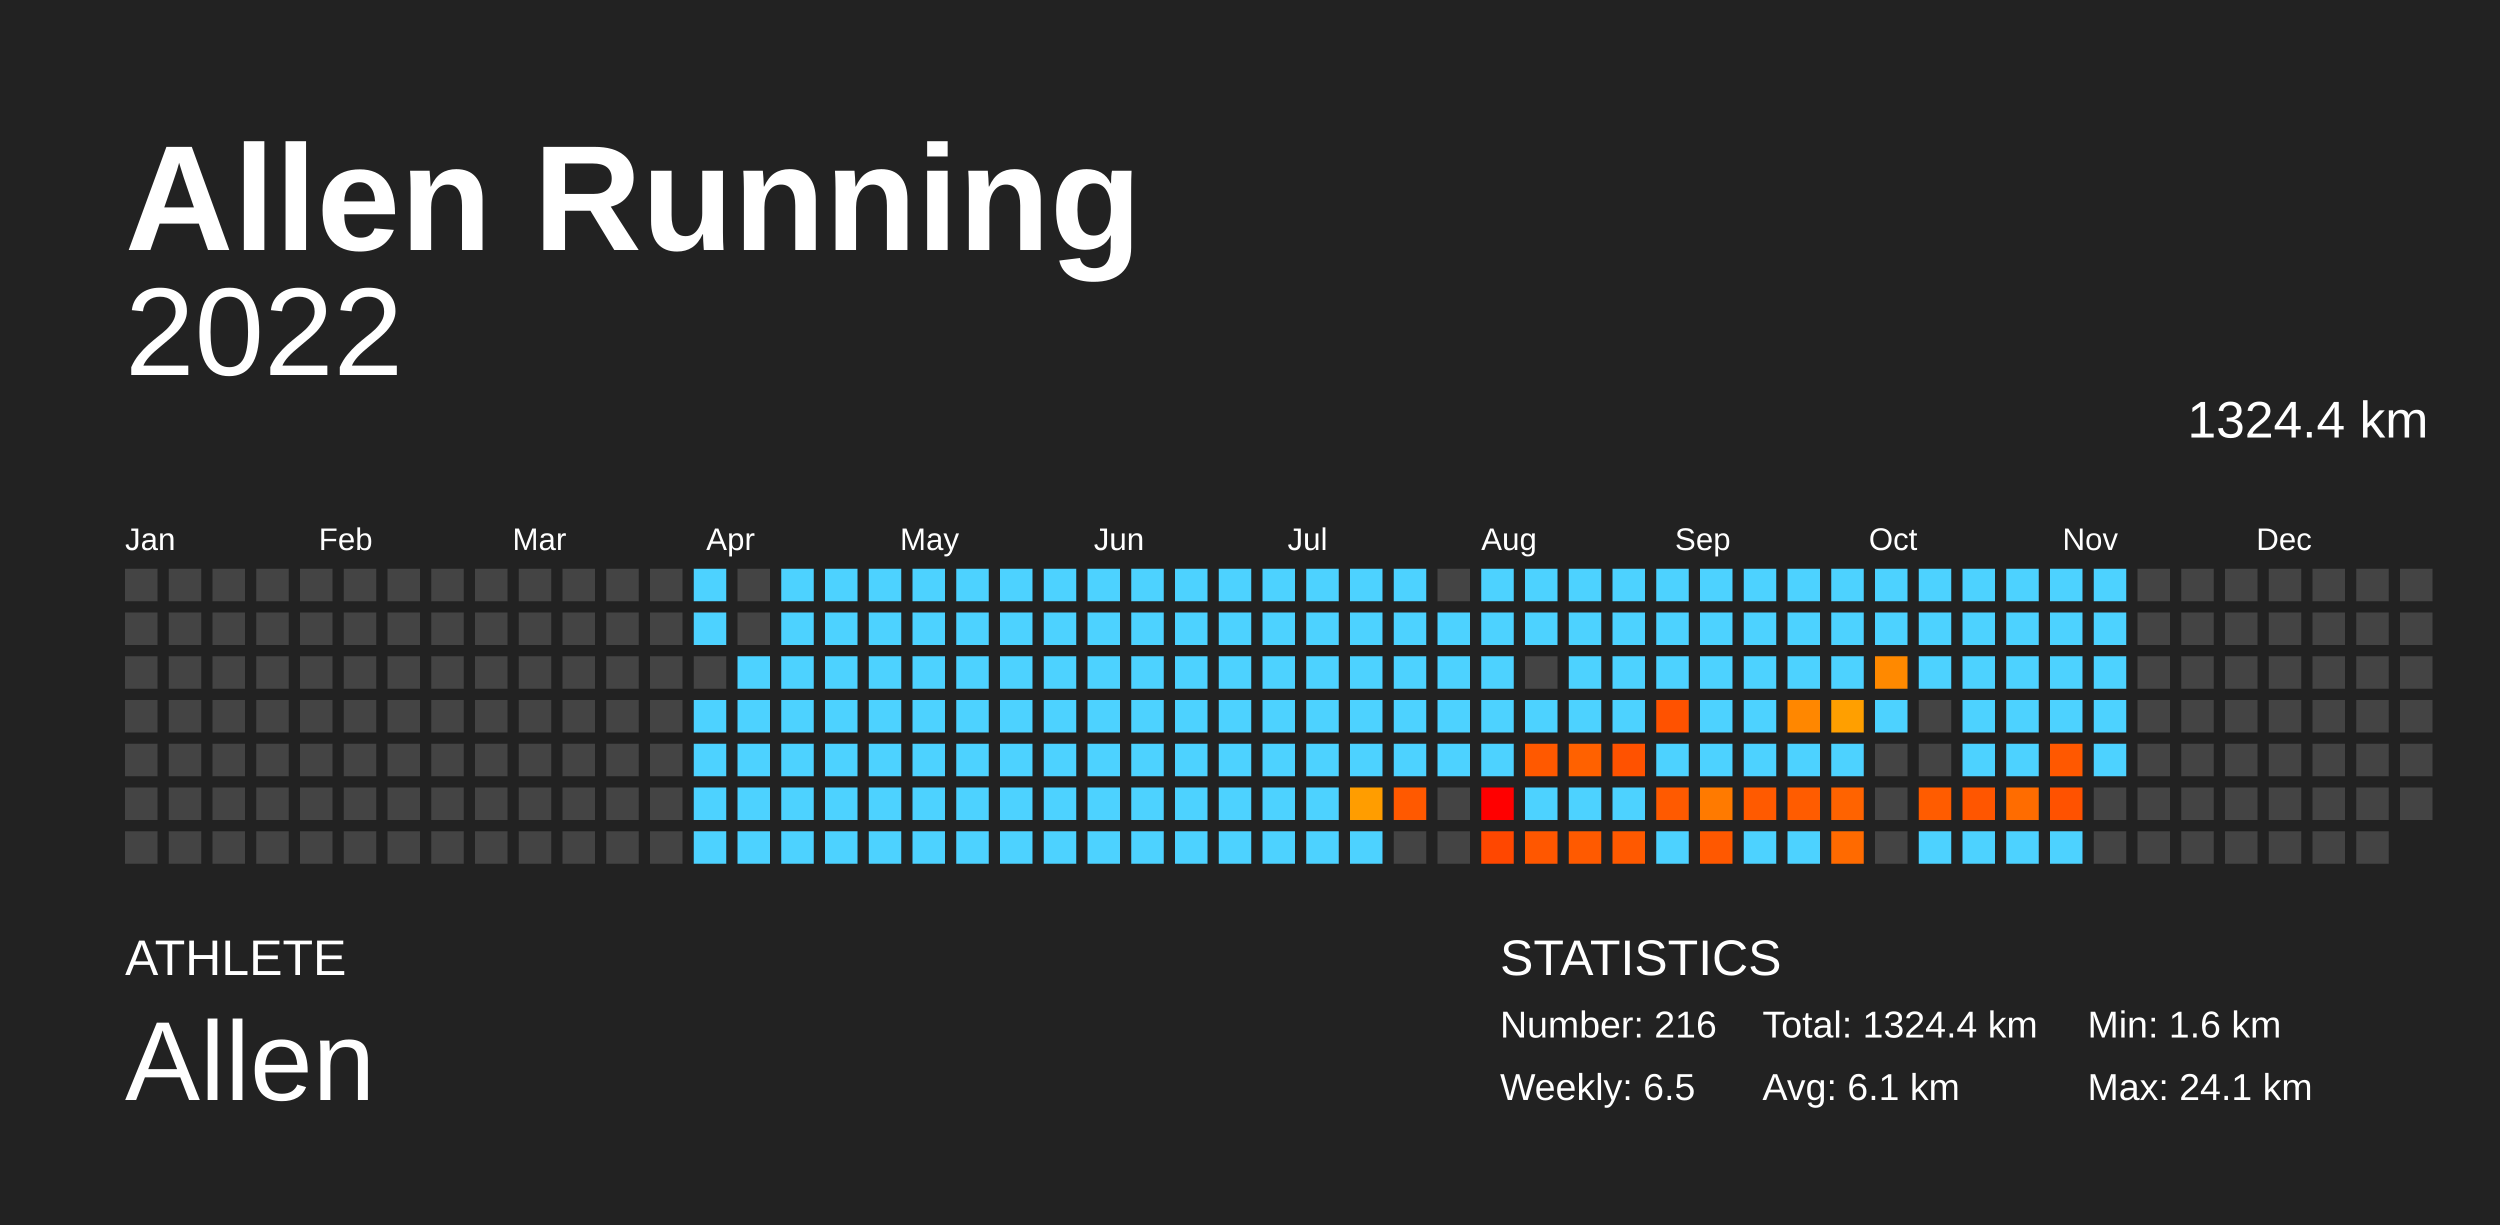
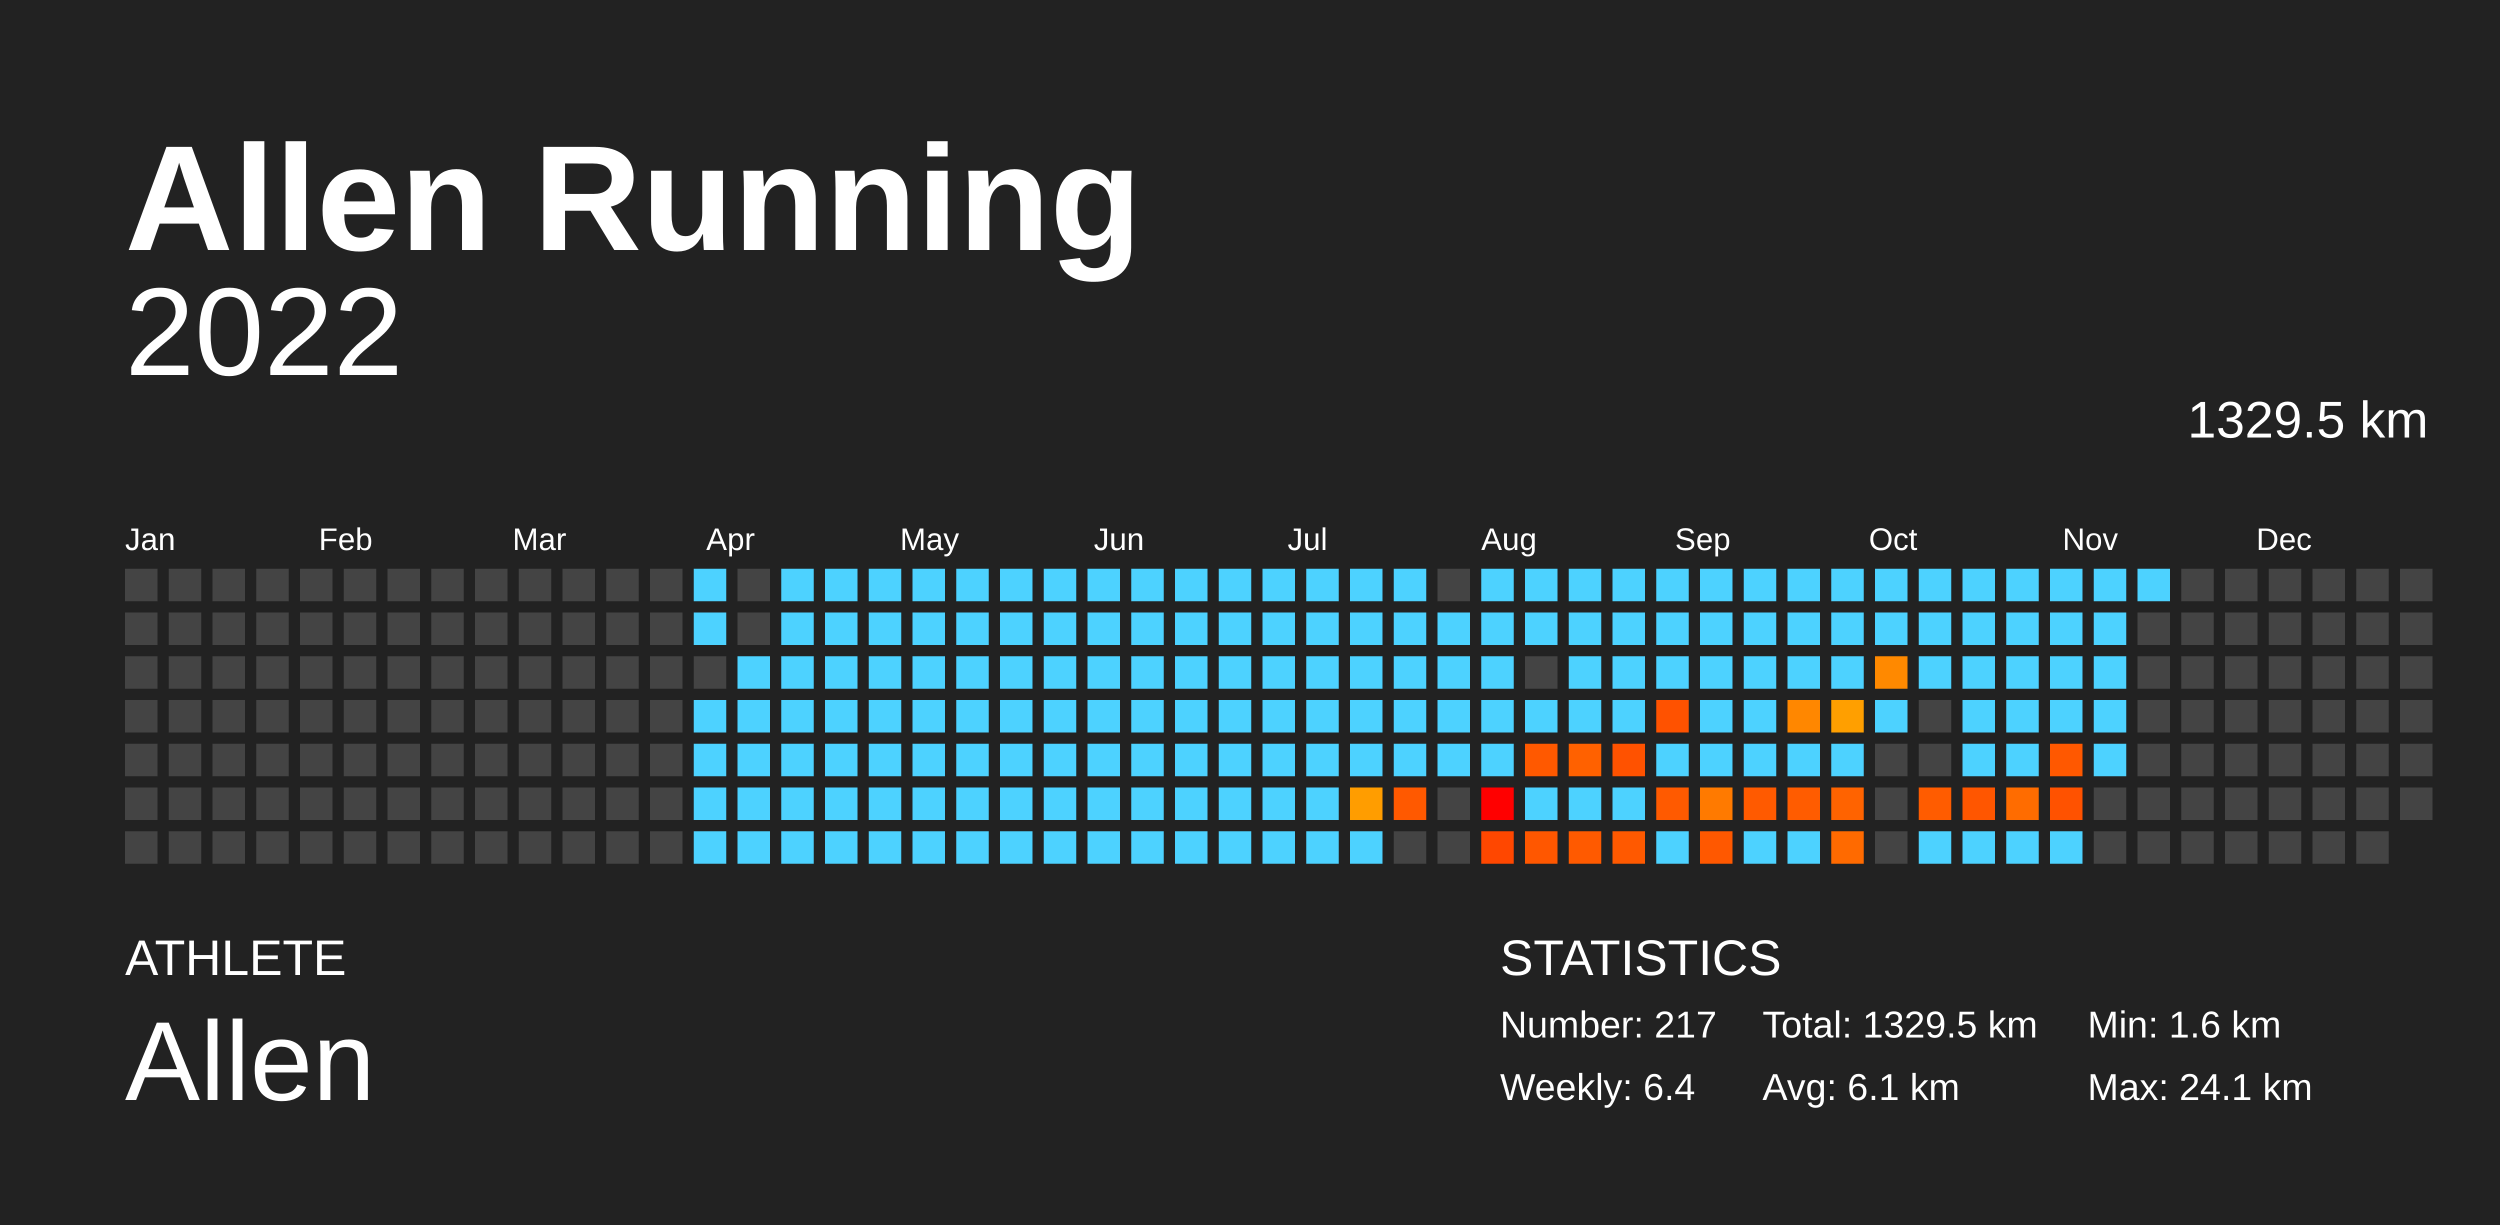
<svg xmlns="http://www.w3.org/2000/svg" baseProfile="full" height="98mm" version="1.1" viewBox="0,0,200,98" width="200mm">
  <defs />
  <rect fill="#222222" height="98" width="200" x="0" y="0" />
  <text fill="#FFFFFF" style="font-size:12px; font-family:Arial; font-weight:bold;" x="10" y="20">Allen Running</text>
  <text fill="#FFFFFF" style="font-size:4px; font-family:Arial" x="10" y="78">ATHLETE</text>
  <text fill="#FFFFFF" style="font-size:9px; font-family:Arial" x="10" y="88">Allen</text>
  <text fill="#FFFFFF" style="font-size:4px; font-family:Arial" x="120" y="78">STATISTICS</text>
-   <text fill="#FFFFFF" style="font-size:3px; font-family:Arial" x="120" y="83">Number: 216</text>
-   <text fill="#FFFFFF" style="font-size:3px; font-family:Arial" x="120" y="88">Weekly: 6.5</text>
-   <text fill="#FFFFFF" style="font-size:3px; font-family:Arial" x="141" y="83">Total: 1324.4 km</text>
+   <text fill="#FFFFFF" style="font-size:3px; font-family:Arial" x="120" y="83">Number: 217</text>
+   <text fill="#FFFFFF" style="font-size:3px; font-family:Arial" x="120" y="88">Weekly: 6.4</text>
+   <text fill="#FFFFFF" style="font-size:3px; font-family:Arial" x="141" y="83">Total: 1329.5 km</text>
  <text fill="#FFFFFF" style="font-size:3px; font-family:Arial" x="141" y="88">Avg: 6.1 km</text>
  <text fill="#FFFFFF" style="font-size:3px; font-family:Arial" x="167" y="83">Min: 1.6 km</text>
  <text fill="#FFFFFF" style="font-size:3px; font-family:Arial" x="167" y="88">Max: 24.1 km</text>
  <text alignment-baseline="hanging" fill="#FFFFFF" style="font-size:10.0px; font-family:Arial;" x="10" y="30">2022</text>
-   <text alignment-baseline="hanging" fill="#FFFFFF" style="font-size:4.125px; font-family:Arial;" x="175" y="35">1324.4 km</text>
+   <text alignment-baseline="hanging" fill="#FFFFFF" style="font-size:4.125px; font-family:Arial;" x="175" y="35">1329.5 km</text>
  <text fill="#FFFFFF" style="font-size:2.5px; font-family:Arial" x="10.0" y="44">Jan</text>
  <text fill="#FFFFFF" style="font-size:2.5px; font-family:Arial" x="25.5" y="44">Feb</text>
  <text fill="#FFFFFF" style="font-size:2.5px; font-family:Arial" x="41.0" y="44">Mar</text>
  <text fill="#FFFFFF" style="font-size:2.5px; font-family:Arial" x="56.5" y="44">Apr</text>
  <text fill="#FFFFFF" style="font-size:2.5px; font-family:Arial" x="72.0" y="44">May</text>
  <text fill="#FFFFFF" style="font-size:2.5px; font-family:Arial" x="87.5" y="44">Jun</text>
  <text fill="#FFFFFF" style="font-size:2.5px; font-family:Arial" x="103.0" y="44">Jul</text>
  <text fill="#FFFFFF" style="font-size:2.5px; font-family:Arial" x="118.5" y="44">Aug</text>
  <text fill="#FFFFFF" style="font-size:2.5px; font-family:Arial" x="134.0" y="44">Sep</text>
  <text fill="#FFFFFF" style="font-size:2.5px; font-family:Arial" x="149.5" y="44">Oct</text>
  <text fill="#FFFFFF" style="font-size:2.5px; font-family:Arial" x="165.0" y="44">Nov</text>
  <text fill="#FFFFFF" style="font-size:2.5px; font-family:Arial" x="180.5" y="44">Dec</text>
  <rect fill="#444444" height="2.6" width="2.6" x="10.0" y="45.5" />
  <rect fill="#444444" height="2.6" width="2.6" x="10.0" y="49.0" />
  <rect fill="#444444" height="2.6" width="2.6" x="10.0" y="52.5" />
  <rect fill="#444444" height="2.6" width="2.6" x="10.0" y="56.0" />
  <rect fill="#444444" height="2.6" width="2.6" x="10.0" y="59.5" />
  <rect fill="#444444" height="2.6" width="2.6" x="10.0" y="63.0" />
  <rect fill="#444444" height="2.6" width="2.6" x="10.0" y="66.5" />
  <rect fill="#444444" height="2.6" width="2.6" x="13.5" y="45.5" />
  <rect fill="#444444" height="2.6" width="2.6" x="13.5" y="49.0" />
  <rect fill="#444444" height="2.6" width="2.6" x="13.5" y="52.5" />
  <rect fill="#444444" height="2.6" width="2.6" x="13.5" y="56.0" />
  <rect fill="#444444" height="2.6" width="2.6" x="13.5" y="59.5" />
  <rect fill="#444444" height="2.6" width="2.6" x="13.5" y="63.0" />
  <rect fill="#444444" height="2.6" width="2.6" x="13.5" y="66.5" />
  <rect fill="#444444" height="2.6" width="2.6" x="17.0" y="45.5" />
  <rect fill="#444444" height="2.6" width="2.6" x="17.0" y="49.0" />
  <rect fill="#444444" height="2.6" width="2.6" x="17.0" y="52.5" />
  <rect fill="#444444" height="2.6" width="2.6" x="17.0" y="56.0" />
  <rect fill="#444444" height="2.6" width="2.6" x="17.0" y="59.5" />
  <rect fill="#444444" height="2.6" width="2.6" x="17.0" y="63.0" />
  <rect fill="#444444" height="2.6" width="2.6" x="17.0" y="66.5" />
  <rect fill="#444444" height="2.6" width="2.6" x="20.5" y="45.5" />
  <rect fill="#444444" height="2.6" width="2.6" x="20.5" y="49.0" />
  <rect fill="#444444" height="2.6" width="2.6" x="20.5" y="52.5" />
  <rect fill="#444444" height="2.6" width="2.6" x="20.5" y="56.0" />
  <rect fill="#444444" height="2.6" width="2.6" x="20.5" y="59.5" />
  <rect fill="#444444" height="2.6" width="2.6" x="20.5" y="63.0" />
  <rect fill="#444444" height="2.6" width="2.6" x="20.5" y="66.5" />
  <rect fill="#444444" height="2.6" width="2.6" x="24.0" y="45.5" />
  <rect fill="#444444" height="2.6" width="2.6" x="24.0" y="49.0" />
  <rect fill="#444444" height="2.6" width="2.6" x="24.0" y="52.5" />
  <rect fill="#444444" height="2.6" width="2.6" x="24.0" y="56.0" />
  <rect fill="#444444" height="2.6" width="2.6" x="24.0" y="59.5" />
  <rect fill="#444444" height="2.6" width="2.6" x="24.0" y="63.0" />
  <rect fill="#444444" height="2.6" width="2.6" x="24.0" y="66.5" />
  <rect fill="#444444" height="2.6" width="2.6" x="27.5" y="45.5" />
  <rect fill="#444444" height="2.6" width="2.6" x="27.5" y="49.0" />
  <rect fill="#444444" height="2.6" width="2.6" x="27.5" y="52.5" />
  <rect fill="#444444" height="2.6" width="2.6" x="27.5" y="56.0" />
  <rect fill="#444444" height="2.6" width="2.6" x="27.5" y="59.5" />
  <rect fill="#444444" height="2.6" width="2.6" x="27.5" y="63.0" />
  <rect fill="#444444" height="2.6" width="2.6" x="27.5" y="66.5" />
  <rect fill="#444444" height="2.6" width="2.6" x="31.0" y="45.5" />
  <rect fill="#444444" height="2.6" width="2.6" x="31.0" y="49.0" />
  <rect fill="#444444" height="2.6" width="2.6" x="31.0" y="52.5" />
  <rect fill="#444444" height="2.6" width="2.6" x="31.0" y="56.0" />
  <rect fill="#444444" height="2.6" width="2.6" x="31.0" y="59.5" />
  <rect fill="#444444" height="2.6" width="2.6" x="31.0" y="63.0" />
  <rect fill="#444444" height="2.6" width="2.6" x="31.0" y="66.5" />
  <rect fill="#444444" height="2.6" width="2.6" x="34.5" y="45.5" />
  <rect fill="#444444" height="2.6" width="2.6" x="34.5" y="49.0" />
  <rect fill="#444444" height="2.6" width="2.6" x="34.5" y="52.5" />
  <rect fill="#444444" height="2.6" width="2.6" x="34.5" y="56.0" />
  <rect fill="#444444" height="2.6" width="2.6" x="34.5" y="59.5" />
  <rect fill="#444444" height="2.6" width="2.6" x="34.5" y="63.0" />
  <rect fill="#444444" height="2.6" width="2.6" x="34.5" y="66.5" />
  <rect fill="#444444" height="2.6" width="2.6" x="38.0" y="45.5" />
  <rect fill="#444444" height="2.6" width="2.6" x="38.0" y="49.0" />
  <rect fill="#444444" height="2.6" width="2.6" x="38.0" y="52.5" />
  <rect fill="#444444" height="2.6" width="2.6" x="38.0" y="56.0" />
  <rect fill="#444444" height="2.6" width="2.6" x="38.0" y="59.5" />
  <rect fill="#444444" height="2.6" width="2.6" x="38.0" y="63.0" />
  <rect fill="#444444" height="2.6" width="2.6" x="38.0" y="66.5" />
  <rect fill="#444444" height="2.6" width="2.6" x="41.5" y="45.5" />
  <rect fill="#444444" height="2.6" width="2.6" x="41.5" y="49.0" />
  <rect fill="#444444" height="2.6" width="2.6" x="41.5" y="52.5" />
  <rect fill="#444444" height="2.6" width="2.6" x="41.5" y="56.0" />
  <rect fill="#444444" height="2.6" width="2.6" x="41.5" y="59.5" />
  <rect fill="#444444" height="2.6" width="2.6" x="41.5" y="63.0" />
  <rect fill="#444444" height="2.6" width="2.6" x="41.5" y="66.5" />
  <rect fill="#444444" height="2.6" width="2.6" x="45.0" y="45.5" />
  <rect fill="#444444" height="2.6" width="2.6" x="45.0" y="49.0" />
  <rect fill="#444444" height="2.6" width="2.6" x="45.0" y="52.5" />
  <rect fill="#444444" height="2.6" width="2.6" x="45.0" y="56.0" />
  <rect fill="#444444" height="2.6" width="2.6" x="45.0" y="59.5" />
  <rect fill="#444444" height="2.6" width="2.6" x="45.0" y="63.0" />
  <rect fill="#444444" height="2.6" width="2.6" x="45.0" y="66.5" />
  <rect fill="#444444" height="2.6" width="2.6" x="48.5" y="45.5" />
  <rect fill="#444444" height="2.6" width="2.6" x="48.5" y="49.0" />
  <rect fill="#444444" height="2.6" width="2.6" x="48.5" y="52.5" />
  <rect fill="#444444" height="2.6" width="2.6" x="48.5" y="56.0" />
  <rect fill="#444444" height="2.6" width="2.6" x="48.5" y="59.5" />
  <rect fill="#444444" height="2.6" width="2.6" x="48.5" y="63.0" />
  <rect fill="#444444" height="2.6" width="2.6" x="48.5" y="66.5" />
  <rect fill="#444444" height="2.6" width="2.6" x="52.0" y="45.5" />
  <rect fill="#444444" height="2.6" width="2.6" x="52.0" y="49.0" />
  <rect fill="#444444" height="2.6" width="2.6" x="52.0" y="52.5" />
  <rect fill="#444444" height="2.6" width="2.6" x="52.0" y="56.0" />
  <rect fill="#444444" height="2.6" width="2.6" x="52.0" y="59.5" />
  <rect fill="#444444" height="2.6" width="2.6" x="52.0" y="63.0" />
  <rect fill="#444444" height="2.6" width="2.6" x="52.0" y="66.5" />
  <rect fill="#4dd2ff" height="2.6" width="2.6" x="55.5" y="45.5" />
  <rect fill="#4dd2ff" height="2.6" width="2.6" x="55.5" y="49.0" />
  <rect fill="#444444" height="2.6" width="2.6" x="55.5" y="52.5" />
  <rect fill="#4dd2ff" height="2.6" width="2.6" x="55.5" y="56.0" />
  <rect fill="#4dd2ff" height="2.6" width="2.6" x="55.5" y="59.5" />
  <rect fill="#4dd2ff" height="2.6" width="2.6" x="55.5" y="63.0" />
  <rect fill="#4dd2ff" height="2.6" width="2.6" x="55.5" y="66.5" />
  <rect fill="#444444" height="2.6" width="2.6" x="59.0" y="45.5" />
  <rect fill="#444444" height="2.6" width="2.6" x="59.0" y="49.0" />
  <rect fill="#4dd2ff" height="2.6" width="2.6" x="59.0" y="52.5" />
  <rect fill="#4dd2ff" height="2.6" width="2.6" x="59.0" y="56.0" />
  <rect fill="#4dd2ff" height="2.6" width="2.6" x="59.0" y="59.5" />
  <rect fill="#4dd2ff" height="2.6" width="2.6" x="59.0" y="63.0" />
  <rect fill="#4dd2ff" height="2.6" width="2.6" x="59.0" y="66.5" />
  <rect fill="#4dd2ff" height="2.6" width="2.6" x="62.5" y="45.5" />
  <rect fill="#4dd2ff" height="2.6" width="2.6" x="62.5" y="49.0" />
  <rect fill="#4dd2ff" height="2.6" width="2.6" x="62.5" y="52.5" />
  <rect fill="#4dd2ff" height="2.6" width="2.6" x="62.5" y="56.0" />
  <rect fill="#4dd2ff" height="2.6" width="2.6" x="62.5" y="59.5" />
  <rect fill="#4dd2ff" height="2.6" width="2.6" x="62.5" y="63.0" />
  <rect fill="#4dd2ff" height="2.6" width="2.6" x="62.5" y="66.5" />
  <rect fill="#4dd2ff" height="2.6" width="2.6" x="66.0" y="45.5" />
  <rect fill="#4dd2ff" height="2.6" width="2.6" x="66.0" y="49.0" />
  <rect fill="#4dd2ff" height="2.6" width="2.6" x="66.0" y="52.5" />
  <rect fill="#4dd2ff" height="2.6" width="2.6" x="66.0" y="56.0" />
  <rect fill="#4dd2ff" height="2.6" width="2.6" x="66.0" y="59.5" />
  <rect fill="#4dd2ff" height="2.6" width="2.6" x="66.0" y="63.0" />
  <rect fill="#4dd2ff" height="2.6" width="2.6" x="66.0" y="66.5" />
  <rect fill="#4dd2ff" height="2.6" width="2.6" x="69.5" y="45.5" />
  <rect fill="#4dd2ff" height="2.6" width="2.6" x="69.5" y="49.0" />
  <rect fill="#4dd2ff" height="2.6" width="2.6" x="69.5" y="52.5" />
  <rect fill="#4dd2ff" height="2.6" width="2.6" x="69.5" y="56.0" />
  <rect fill="#4dd2ff" height="2.6" width="2.6" x="69.5" y="59.5" />
  <rect fill="#4dd2ff" height="2.6" width="2.6" x="69.5" y="63.0" />
  <rect fill="#4dd2ff" height="2.6" width="2.6" x="69.5" y="66.5" />
  <rect fill="#4dd2ff" height="2.6" width="2.6" x="73.0" y="45.5" />
  <rect fill="#4dd2ff" height="2.6" width="2.6" x="73.0" y="49.0" />
  <rect fill="#4dd2ff" height="2.6" width="2.6" x="73.0" y="52.5" />
  <rect fill="#4dd2ff" height="2.6" width="2.6" x="73.0" y="56.0" />
  <rect fill="#4dd2ff" height="2.6" width="2.6" x="73.0" y="59.5" />
  <rect fill="#4dd2ff" height="2.6" width="2.6" x="73.0" y="63.0" />
  <rect fill="#4dd2ff" height="2.6" width="2.6" x="73.0" y="66.5" />
  <rect fill="#4dd2ff" height="2.6" width="2.6" x="76.5" y="45.5" />
  <rect fill="#4dd2ff" height="2.6" width="2.6" x="76.5" y="49.0" />
  <rect fill="#4dd2ff" height="2.6" width="2.6" x="76.5" y="52.5" />
  <rect fill="#4dd2ff" height="2.6" width="2.6" x="76.5" y="56.0" />
  <rect fill="#4dd2ff" height="2.6" width="2.6" x="76.5" y="59.5" />
  <rect fill="#4dd2ff" height="2.6" width="2.6" x="76.5" y="63.0" />
  <rect fill="#4dd2ff" height="2.6" width="2.6" x="76.5" y="66.5" />
  <rect fill="#4dd2ff" height="2.6" width="2.6" x="80.0" y="45.5" />
  <rect fill="#4dd2ff" height="2.6" width="2.6" x="80.0" y="49.0" />
  <rect fill="#4dd2ff" height="2.6" width="2.6" x="80.0" y="52.5" />
  <rect fill="#4dd2ff" height="2.6" width="2.6" x="80.0" y="56.0" />
  <rect fill="#4dd2ff" height="2.6" width="2.6" x="80.0" y="59.5" />
  <rect fill="#4dd2ff" height="2.6" width="2.6" x="80.0" y="63.0" />
  <rect fill="#4dd2ff" height="2.6" width="2.6" x="80.0" y="66.5" />
  <rect fill="#4dd2ff" height="2.6" width="2.6" x="83.5" y="45.5" />
  <rect fill="#4dd2ff" height="2.6" width="2.6" x="83.5" y="49.0" />
  <rect fill="#4dd2ff" height="2.6" width="2.6" x="83.5" y="52.5" />
  <rect fill="#4dd2ff" height="2.6" width="2.6" x="83.5" y="56.0" />
  <rect fill="#4dd2ff" height="2.6" width="2.6" x="83.5" y="59.5" />
  <rect fill="#4dd2ff" height="2.6" width="2.6" x="83.5" y="63.0" />
  <rect fill="#4dd2ff" height="2.6" width="2.6" x="83.5" y="66.5" />
  <rect fill="#4dd2ff" height="2.6" width="2.6" x="87.0" y="45.5" />
  <rect fill="#4dd2ff" height="2.6" width="2.6" x="87.0" y="49.0" />
  <rect fill="#4dd2ff" height="2.6" width="2.6" x="87.0" y="52.5" />
  <rect fill="#4dd2ff" height="2.6" width="2.6" x="87.0" y="56.0" />
  <rect fill="#4dd2ff" height="2.6" width="2.6" x="87.0" y="59.5" />
  <rect fill="#4dd2ff" height="2.6" width="2.6" x="87.0" y="63.0" />
  <rect fill="#4dd2ff" height="2.6" width="2.6" x="87.0" y="66.5" />
  <rect fill="#4dd2ff" height="2.6" width="2.6" x="90.5" y="45.5" />
  <rect fill="#4dd2ff" height="2.6" width="2.6" x="90.5" y="49.0" />
  <rect fill="#4dd2ff" height="2.6" width="2.6" x="90.5" y="52.5" />
  <rect fill="#4dd2ff" height="2.6" width="2.6" x="90.5" y="56.0" />
  <rect fill="#4dd2ff" height="2.6" width="2.6" x="90.5" y="59.5" />
  <rect fill="#4dd2ff" height="2.6" width="2.6" x="90.5" y="63.0" />
  <rect fill="#4dd2ff" height="2.6" width="2.6" x="90.5" y="66.5" />
  <rect fill="#4dd2ff" height="2.6" width="2.6" x="94.0" y="45.5" />
  <rect fill="#4dd2ff" height="2.6" width="2.6" x="94.0" y="49.0" />
  <rect fill="#4dd2ff" height="2.6" width="2.6" x="94.0" y="52.5" />
  <rect fill="#4dd2ff" height="2.6" width="2.6" x="94.0" y="56.0" />
  <rect fill="#4dd2ff" height="2.6" width="2.6" x="94.0" y="59.5" />
  <rect fill="#4dd2ff" height="2.6" width="2.6" x="94.0" y="63.0" />
  <rect fill="#4dd2ff" height="2.6" width="2.6" x="94.0" y="66.5" />
  <rect fill="#4dd2ff" height="2.6" width="2.6" x="97.5" y="45.5" />
  <rect fill="#4dd2ff" height="2.6" width="2.6" x="97.5" y="49.0" />
  <rect fill="#4dd2ff" height="2.6" width="2.6" x="97.5" y="52.5" />
  <rect fill="#4dd2ff" height="2.6" width="2.6" x="97.5" y="56.0" />
  <rect fill="#4dd2ff" height="2.6" width="2.6" x="97.5" y="59.5" />
  <rect fill="#4dd2ff" height="2.6" width="2.6" x="97.5" y="63.0" />
  <rect fill="#4dd2ff" height="2.6" width="2.6" x="97.5" y="66.5" />
  <rect fill="#4dd2ff" height="2.6" width="2.6" x="101.0" y="45.5" />
  <rect fill="#4dd2ff" height="2.6" width="2.6" x="101.0" y="49.0" />
  <rect fill="#4dd2ff" height="2.6" width="2.6" x="101.0" y="52.5" />
  <rect fill="#4dd2ff" height="2.6" width="2.6" x="101.0" y="56.0" />
  <rect fill="#4dd2ff" height="2.6" width="2.6" x="101.0" y="59.5" />
  <rect fill="#4dd2ff" height="2.6" width="2.6" x="101.0" y="63.0" />
  <rect fill="#4dd2ff" height="2.6" width="2.6" x="101.0" y="66.5" />
  <rect fill="#4dd2ff" height="2.6" width="2.6" x="104.5" y="45.5" />
  <rect fill="#4dd2ff" height="2.6" width="2.6" x="104.5" y="49.0" />
  <rect fill="#4dd2ff" height="2.6" width="2.6" x="104.5" y="52.5" />
  <rect fill="#4dd2ff" height="2.6" width="2.6" x="104.5" y="56.0" />
  <rect fill="#4dd2ff" height="2.6" width="2.6" x="104.5" y="59.5" />
  <rect fill="#4dd2ff" height="2.6" width="2.6" x="104.5" y="63.0" />
  <rect fill="#4dd2ff" height="2.6" width="2.6" x="104.5" y="66.5" />
  <rect fill="#4dd2ff" height="2.6" width="2.6" x="108.0" y="45.5" />
  <rect fill="#4dd2ff" height="2.6" width="2.6" x="108.0" y="49.0" />
  <rect fill="#4dd2ff" height="2.6" width="2.6" x="108.0" y="52.5" />
  <rect fill="#4dd2ff" height="2.6" width="2.6" x="108.0" y="56.0" />
  <rect fill="#4dd2ff" height="2.6" width="2.6" x="108.0" y="59.5" />
  <rect fill="#ff9d00" height="2.6" width="2.6" x="108.0" y="63.0" />
  <rect fill="#4dd2ff" height="2.6" width="2.6" x="108.0" y="66.5" />
  <rect fill="#4dd2ff" height="2.6" width="2.6" x="111.5" y="45.5" />
  <rect fill="#4dd2ff" height="2.6" width="2.6" x="111.5" y="49.0" />
  <rect fill="#4dd2ff" height="2.6" width="2.6" x="111.5" y="52.5" />
  <rect fill="#4dd2ff" height="2.6" width="2.6" x="111.5" y="56.0" />
  <rect fill="#4dd2ff" height="2.6" width="2.6" x="111.5" y="59.5" />
  <rect fill="#ff5900" height="2.6" width="2.6" x="111.5" y="63.0" />
  <rect fill="#444444" height="2.6" width="2.6" x="111.5" y="66.5" />
  <rect fill="#444444" height="2.6" width="2.6" x="115.0" y="45.5" />
  <rect fill="#4dd2ff" height="2.6" width="2.6" x="115.0" y="49.0" />
  <rect fill="#4dd2ff" height="2.6" width="2.6" x="115.0" y="52.5" />
  <rect fill="#4dd2ff" height="2.6" width="2.6" x="115.0" y="56.0" />
  <rect fill="#4dd2ff" height="2.6" width="2.6" x="115.0" y="59.5" />
  <rect fill="#444444" height="2.6" width="2.6" x="115.0" y="63.0" />
  <rect fill="#444444" height="2.6" width="2.6" x="115.0" y="66.5" />
  <rect fill="#4dd2ff" height="2.6" width="2.6" x="118.5" y="45.5" />
  <rect fill="#4dd2ff" height="2.6" width="2.6" x="118.5" y="49.0" />
  <rect fill="#4dd2ff" height="2.6" width="2.6" x="118.5" y="52.5" />
  <rect fill="#4dd2ff" height="2.6" width="2.6" x="118.5" y="56.0" />
  <rect fill="#4dd2ff" height="2.6" width="2.6" x="118.5" y="59.5" />
  <rect fill="red" height="2.6" width="2.6" x="118.5" y="63.0" />
  <rect fill="#ff4700" height="2.6" width="2.6" x="118.5" y="66.5" />
  <rect fill="#4dd2ff" height="2.6" width="2.6" x="122.0" y="45.5" />
  <rect fill="#4dd2ff" height="2.6" width="2.6" x="122.0" y="49.0" />
  <rect fill="#444444" height="2.6" width="2.6" x="122.0" y="52.5" />
  <rect fill="#4dd2ff" height="2.6" width="2.6" x="122.0" y="56.0" />
  <rect fill="#ff5900" height="2.6" width="2.6" x="122.0" y="59.5" />
  <rect fill="#4dd2ff" height="2.6" width="2.6" x="122.0" y="63.0" />
  <rect fill="#ff5700" height="2.6" width="2.6" x="122.0" y="66.5" />
  <rect fill="#4dd2ff" height="2.6" width="2.6" x="125.5" y="45.5" />
  <rect fill="#4dd2ff" height="2.6" width="2.6" x="125.5" y="49.0" />
  <rect fill="#4dd2ff" height="2.6" width="2.6" x="125.5" y="52.5" />
  <rect fill="#4dd2ff" height="2.6" width="2.6" x="125.5" y="56.0" />
  <rect fill="#ff6100" height="2.6" width="2.6" x="125.5" y="59.5" />
  <rect fill="#4dd2ff" height="2.6" width="2.6" x="125.5" y="63.0" />
  <rect fill="#ff5a00" height="2.6" width="2.6" x="125.5" y="66.5" />
  <rect fill="#4dd2ff" height="2.6" width="2.6" x="129.0" y="45.5" />
  <rect fill="#4dd2ff" height="2.6" width="2.6" x="129.0" y="49.0" />
  <rect fill="#4dd2ff" height="2.6" width="2.6" x="129.0" y="52.5" />
  <rect fill="#4dd2ff" height="2.6" width="2.6" x="129.0" y="56.0" />
  <rect fill="#ff5200" height="2.6" width="2.6" x="129.0" y="59.5" />
  <rect fill="#4dd2ff" height="2.6" width="2.6" x="129.0" y="63.0" />
  <rect fill="#ff5900" height="2.6" width="2.6" x="129.0" y="66.5" />
  <rect fill="#4dd2ff" height="2.6" width="2.6" x="132.5" y="45.5" />
  <rect fill="#4dd2ff" height="2.6" width="2.6" x="132.5" y="49.0" />
  <rect fill="#4dd2ff" height="2.6" width="2.6" x="132.5" y="52.5" />
  <rect fill="#ff5200" height="2.6" width="2.6" x="132.5" y="56.0" />
  <rect fill="#4dd2ff" height="2.6" width="2.6" x="132.5" y="59.5" />
  <rect fill="#ff5a00" height="2.6" width="2.6" x="132.5" y="63.0" />
  <rect fill="#4dd2ff" height="2.6" width="2.6" x="132.5" y="66.5" />
  <rect fill="#4dd2ff" height="2.6" width="2.6" x="136.0" y="45.5" />
  <rect fill="#4dd2ff" height="2.6" width="2.6" x="136.0" y="49.0" />
  <rect fill="#4dd2ff" height="2.6" width="2.6" x="136.0" y="52.5" />
  <rect fill="#4dd2ff" height="2.6" width="2.6" x="136.0" y="56.0" />
  <rect fill="#4dd2ff" height="2.6" width="2.6" x="136.0" y="59.5" />
  <rect fill="#ff7a00" height="2.6" width="2.6" x="136.0" y="63.0" />
  <rect fill="#ff5800" height="2.6" width="2.6" x="136.0" y="66.5" />
  <rect fill="#4dd2ff" height="2.6" width="2.6" x="139.5" y="45.5" />
  <rect fill="#4dd2ff" height="2.6" width="2.6" x="139.5" y="49.0" />
  <rect fill="#4dd2ff" height="2.6" width="2.6" x="139.5" y="52.5" />
  <rect fill="#4dd2ff" height="2.6" width="2.6" x="139.5" y="56.0" />
  <rect fill="#4dd2ff" height="2.6" width="2.6" x="139.5" y="59.5" />
  <rect fill="#ff5a00" height="2.6" width="2.6" x="139.5" y="63.0" />
  <rect fill="#4dd2ff" height="2.6" width="2.6" x="139.5" y="66.5" />
  <rect fill="#4dd2ff" height="2.6" width="2.6" x="143.0" y="45.5" />
  <rect fill="#4dd2ff" height="2.6" width="2.6" x="143.0" y="49.0" />
  <rect fill="#4dd2ff" height="2.6" width="2.6" x="143.0" y="52.5" />
  <rect fill="#ff8700" height="2.6" width="2.6" x="143.0" y="56.0" />
  <rect fill="#4dd2ff" height="2.6" width="2.6" x="143.0" y="59.5" />
  <rect fill="#ff5c00" height="2.6" width="2.6" x="143.0" y="63.0" />
  <rect fill="#4dd2ff" height="2.6" width="2.6" x="143.0" y="66.5" />
  <rect fill="#4dd2ff" height="2.6" width="2.6" x="146.5" y="45.5" />
  <rect fill="#4dd2ff" height="2.6" width="2.6" x="146.5" y="49.0" />
  <rect fill="#4dd2ff" height="2.6" width="2.6" x="146.5" y="52.5" />
  <rect fill="#ff9f00" height="2.6" width="2.6" x="146.5" y="56.0" />
  <rect fill="#4dd2ff" height="2.6" width="2.6" x="146.5" y="59.5" />
  <rect fill="#ff6300" height="2.6" width="2.6" x="146.5" y="63.0" />
  <rect fill="#ff6a00" height="2.6" width="2.6" x="146.5" y="66.5" />
  <rect fill="#4dd2ff" height="2.6" width="2.6" x="150.0" y="45.5" />
  <rect fill="#4dd2ff" height="2.6" width="2.6" x="150.0" y="49.0" />
  <rect fill="#ff8900" height="2.6" width="2.6" x="150.0" y="52.5" />
  <rect fill="#4dd2ff" height="2.6" width="2.6" x="150.0" y="56.0" />
  <rect fill="#444444" height="2.6" width="2.6" x="150.0" y="59.5" />
  <rect fill="#444444" height="2.6" width="2.6" x="150.0" y="63.0" />
  <rect fill="#444444" height="2.6" width="2.6" x="150.0" y="66.5" />
  <rect fill="#4dd2ff" height="2.6" width="2.6" x="153.5" y="45.5" />
  <rect fill="#4dd2ff" height="2.6" width="2.6" x="153.5" y="49.0" />
  <rect fill="#4dd2ff" height="2.6" width="2.6" x="153.5" y="52.5" />
  <rect fill="#444444" height="2.6" width="2.6" x="153.5" y="56.0" />
  <rect fill="#444444" height="2.6" width="2.6" x="153.5" y="59.5" />
  <rect fill="#ff5c00" height="2.6" width="2.6" x="153.5" y="63.0" />
  <rect fill="#4dd2ff" height="2.6" width="2.6" x="153.5" y="66.5" />
  <rect fill="#4dd2ff" height="2.6" width="2.6" x="157.0" y="45.5" />
  <rect fill="#4dd2ff" height="2.6" width="2.6" x="157.0" y="49.0" />
  <rect fill="#4dd2ff" height="2.6" width="2.6" x="157.0" y="52.5" />
  <rect fill="#4dd2ff" height="2.6" width="2.6" x="157.0" y="56.0" />
  <rect fill="#4dd2ff" height="2.6" width="2.6" x="157.0" y="59.5" />
  <rect fill="#ff5600" height="2.6" width="2.6" x="157.0" y="63.0" />
  <rect fill="#4dd2ff" height="2.6" width="2.6" x="157.0" y="66.5" />
  <rect fill="#4dd2ff" height="2.6" width="2.6" x="160.5" y="45.5" />
  <rect fill="#4dd2ff" height="2.6" width="2.6" x="160.5" y="49.0" />
  <rect fill="#4dd2ff" height="2.6" width="2.6" x="160.5" y="52.5" />
  <rect fill="#4dd2ff" height="2.6" width="2.6" x="160.5" y="56.0" />
  <rect fill="#4dd2ff" height="2.6" width="2.6" x="160.5" y="59.5" />
  <rect fill="#ff6c00" height="2.6" width="2.6" x="160.5" y="63.0" />
  <rect fill="#4dd2ff" height="2.6" width="2.6" x="160.5" y="66.5" />
  <rect fill="#4dd2ff" height="2.6" width="2.6" x="164.0" y="45.5" />
  <rect fill="#4dd2ff" height="2.6" width="2.6" x="164.0" y="49.0" />
  <rect fill="#4dd2ff" height="2.6" width="2.6" x="164.0" y="52.5" />
  <rect fill="#4dd2ff" height="2.6" width="2.6" x="164.0" y="56.0" />
  <rect fill="#ff5800" height="2.6" width="2.6" x="164.0" y="59.5" />
  <rect fill="#ff5200" height="2.6" width="2.6" x="164.0" y="63.0" />
  <rect fill="#4dd2ff" height="2.6" width="2.6" x="164.0" y="66.5" />
  <rect fill="#4dd2ff" height="2.6" width="2.6" x="167.5" y="45.5" />
  <rect fill="#4dd2ff" height="2.6" width="2.6" x="167.5" y="49.0" />
  <rect fill="#4dd2ff" height="2.6" width="2.6" x="167.5" y="52.5" />
  <rect fill="#4dd2ff" height="2.6" width="2.6" x="167.5" y="56.0" />
  <rect fill="#4dd2ff" height="2.6" width="2.6" x="167.5" y="59.5" />
  <rect fill="#444444" height="2.6" width="2.6" x="167.5" y="63.0" />
  <rect fill="#444444" height="2.6" width="2.6" x="167.5" y="66.5" />
-   <rect fill="#444444" height="2.6" width="2.6" x="171.0" y="45.5" />
+   <rect fill="#4dd2ff" height="2.6" width="2.6" x="171.0" y="45.5" />
  <rect fill="#444444" height="2.6" width="2.6" x="171.0" y="49.0" />
  <rect fill="#444444" height="2.6" width="2.6" x="171.0" y="52.5" />
  <rect fill="#444444" height="2.6" width="2.6" x="171.0" y="56.0" />
  <rect fill="#444444" height="2.6" width="2.6" x="171.0" y="59.5" />
  <rect fill="#444444" height="2.6" width="2.6" x="171.0" y="63.0" />
  <rect fill="#444444" height="2.6" width="2.6" x="171.0" y="66.5" />
  <rect fill="#444444" height="2.6" width="2.6" x="174.5" y="45.5" />
  <rect fill="#444444" height="2.6" width="2.6" x="174.5" y="49.0" />
  <rect fill="#444444" height="2.6" width="2.6" x="174.5" y="52.5" />
  <rect fill="#444444" height="2.6" width="2.6" x="174.5" y="56.0" />
  <rect fill="#444444" height="2.6" width="2.6" x="174.5" y="59.5" />
  <rect fill="#444444" height="2.6" width="2.6" x="174.5" y="63.0" />
  <rect fill="#444444" height="2.6" width="2.6" x="174.5" y="66.5" />
  <rect fill="#444444" height="2.6" width="2.6" x="178.0" y="45.5" />
  <rect fill="#444444" height="2.6" width="2.6" x="178.0" y="49.0" />
  <rect fill="#444444" height="2.6" width="2.6" x="178.0" y="52.5" />
  <rect fill="#444444" height="2.6" width="2.6" x="178.0" y="56.0" />
  <rect fill="#444444" height="2.6" width="2.6" x="178.0" y="59.5" />
  <rect fill="#444444" height="2.6" width="2.6" x="178.0" y="63.0" />
  <rect fill="#444444" height="2.6" width="2.6" x="178.0" y="66.5" />
  <rect fill="#444444" height="2.6" width="2.6" x="181.5" y="45.5" />
  <rect fill="#444444" height="2.6" width="2.6" x="181.5" y="49.0" />
  <rect fill="#444444" height="2.6" width="2.6" x="181.5" y="52.5" />
  <rect fill="#444444" height="2.6" width="2.6" x="181.5" y="56.0" />
  <rect fill="#444444" height="2.6" width="2.6" x="181.5" y="59.5" />
  <rect fill="#444444" height="2.6" width="2.6" x="181.5" y="63.0" />
  <rect fill="#444444" height="2.6" width="2.6" x="181.5" y="66.5" />
  <rect fill="#444444" height="2.6" width="2.6" x="185.0" y="45.5" />
  <rect fill="#444444" height="2.6" width="2.6" x="185.0" y="49.0" />
  <rect fill="#444444" height="2.6" width="2.6" x="185.0" y="52.5" />
  <rect fill="#444444" height="2.6" width="2.6" x="185.0" y="56.0" />
  <rect fill="#444444" height="2.6" width="2.6" x="185.0" y="59.5" />
  <rect fill="#444444" height="2.6" width="2.6" x="185.0" y="63.0" />
  <rect fill="#444444" height="2.6" width="2.6" x="185.0" y="66.5" />
  <rect fill="#444444" height="2.6" width="2.6" x="188.5" y="45.5" />
  <rect fill="#444444" height="2.6" width="2.6" x="188.5" y="49.0" />
  <rect fill="#444444" height="2.6" width="2.6" x="188.5" y="52.5" />
  <rect fill="#444444" height="2.6" width="2.6" x="188.5" y="56.0" />
  <rect fill="#444444" height="2.6" width="2.6" x="188.5" y="59.5" />
  <rect fill="#444444" height="2.6" width="2.6" x="188.5" y="63.0" />
  <rect fill="#444444" height="2.6" width="2.6" x="188.5" y="66.5" />
  <rect fill="#444444" height="2.6" width="2.6" x="192.0" y="45.5" />
  <rect fill="#444444" height="2.6" width="2.6" x="192.0" y="49.0" />
  <rect fill="#444444" height="2.6" width="2.6" x="192.0" y="52.5" />
  <rect fill="#444444" height="2.6" width="2.6" x="192.0" y="56.0" />
  <rect fill="#444444" height="2.6" width="2.6" x="192.0" y="59.5" />
  <rect fill="#444444" height="2.6" width="2.6" x="192.0" y="63.0" />
</svg>
